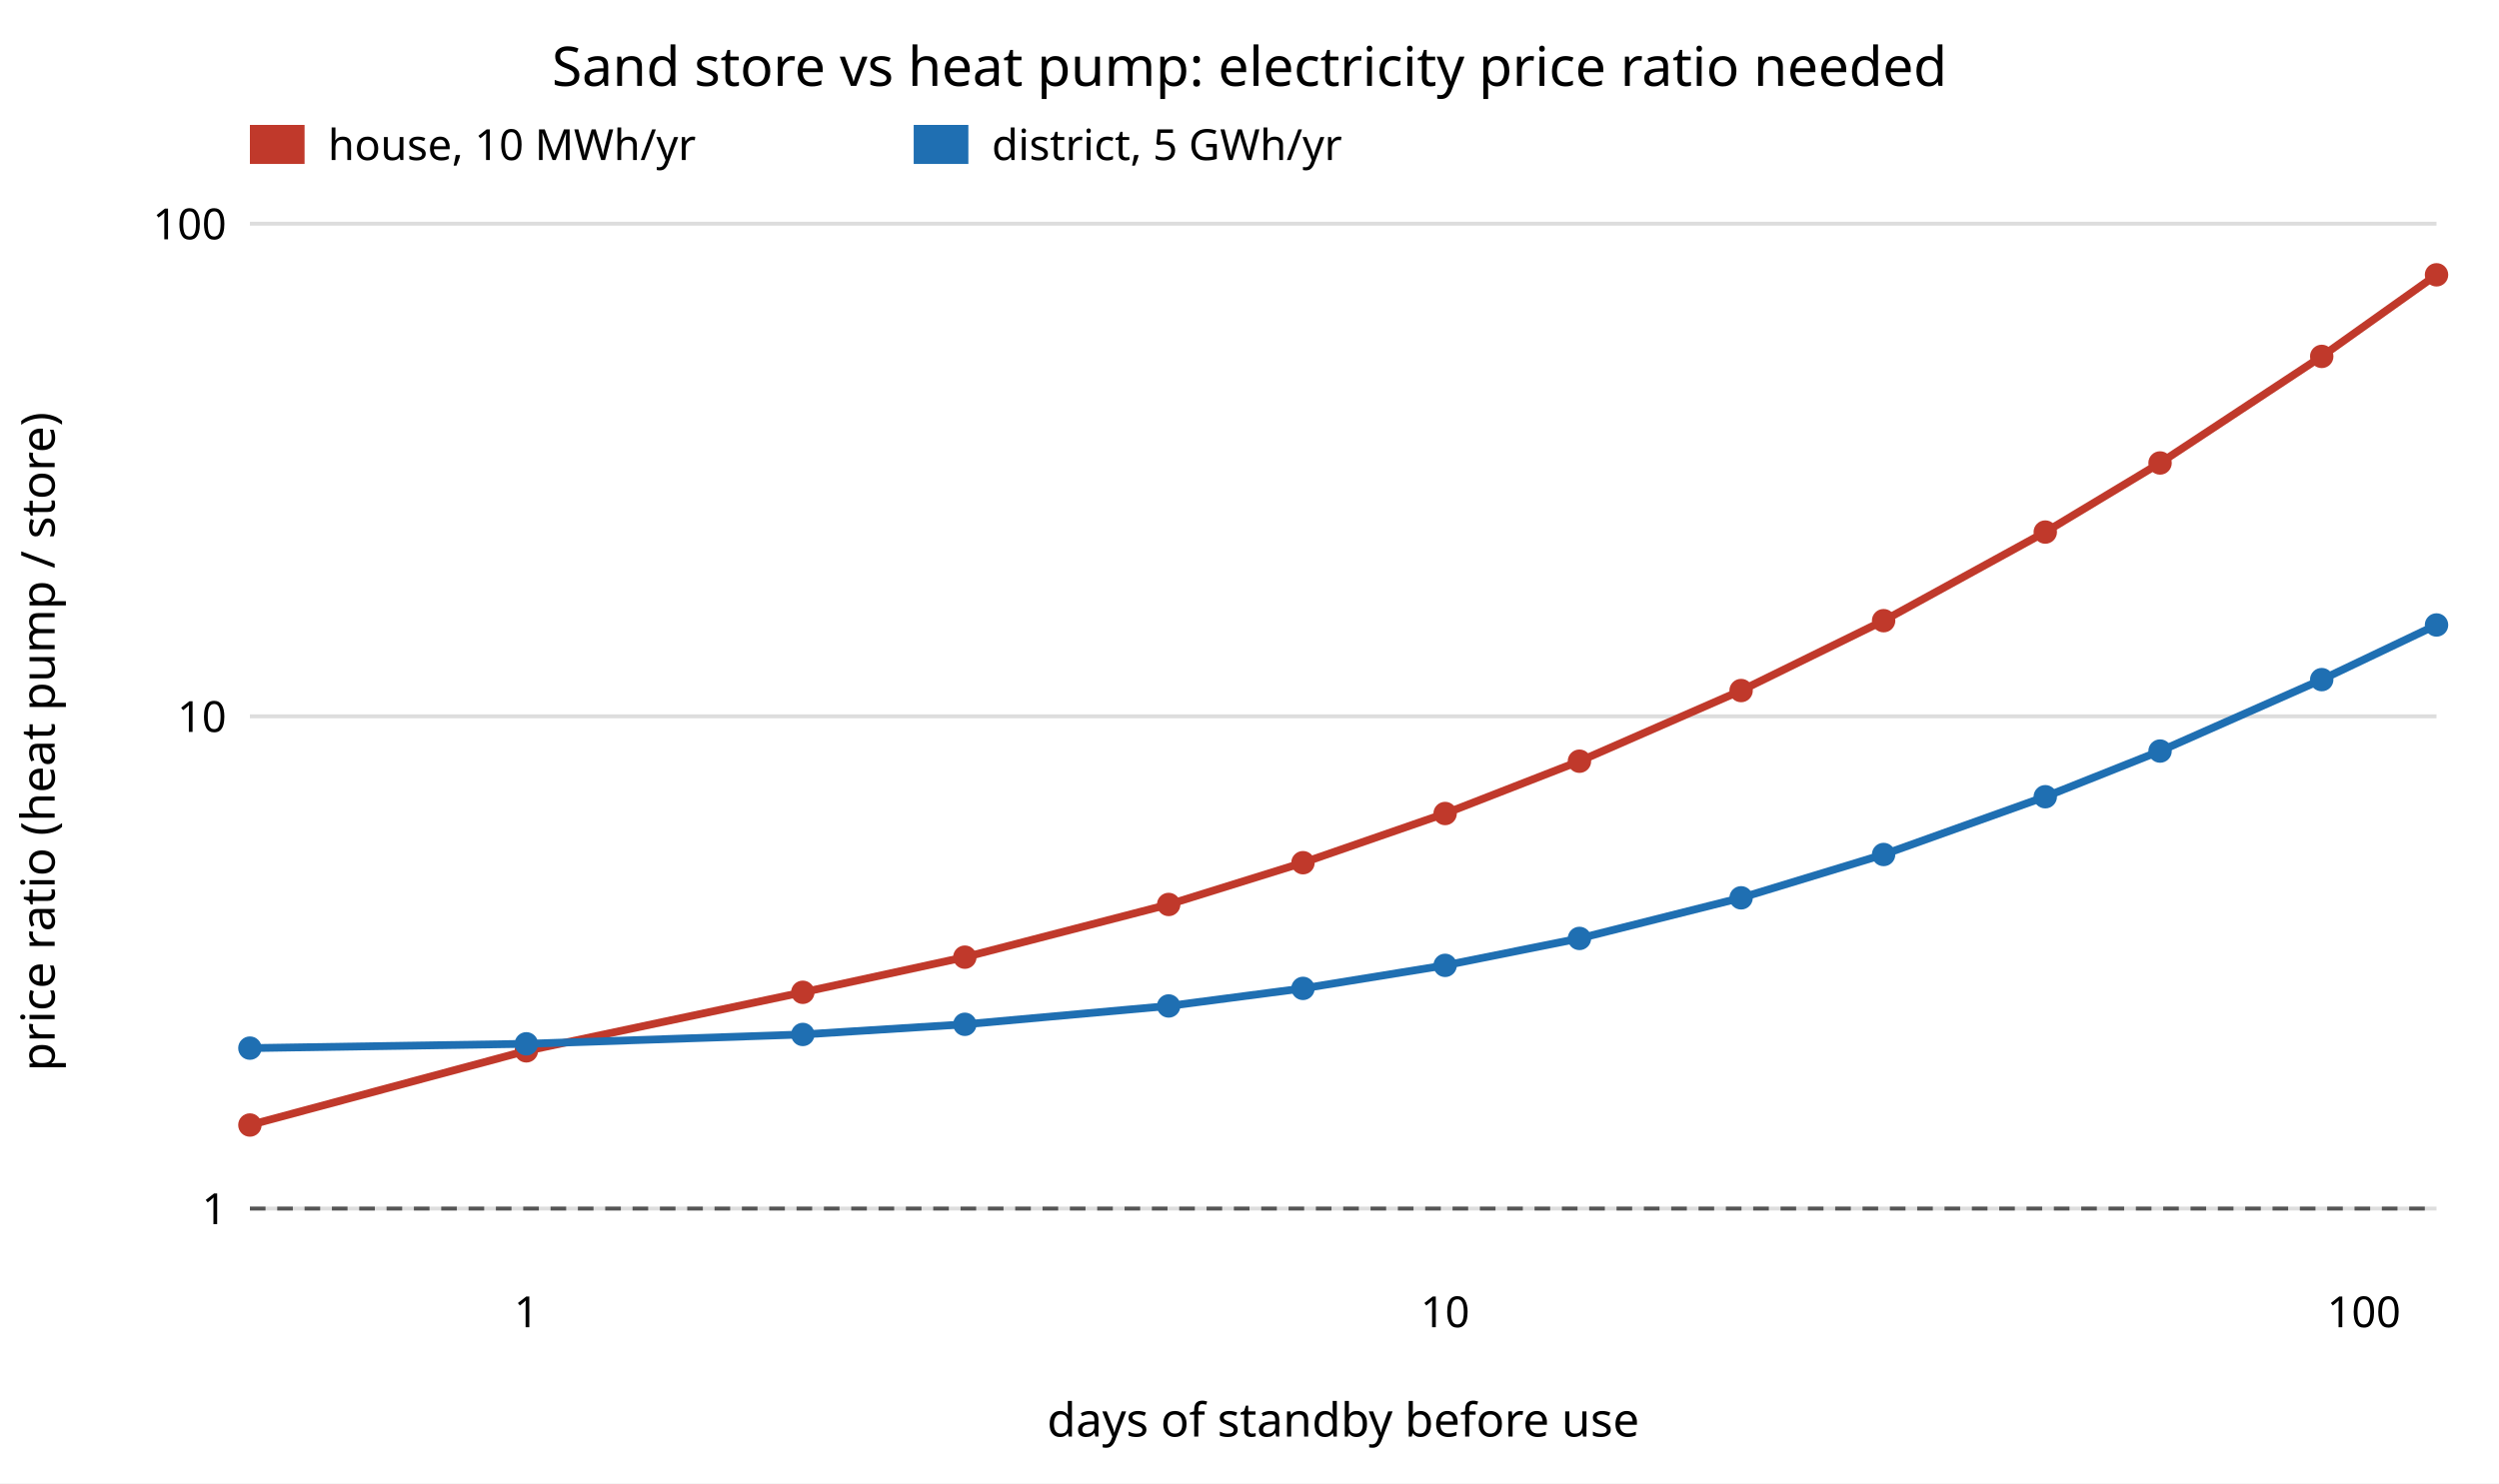
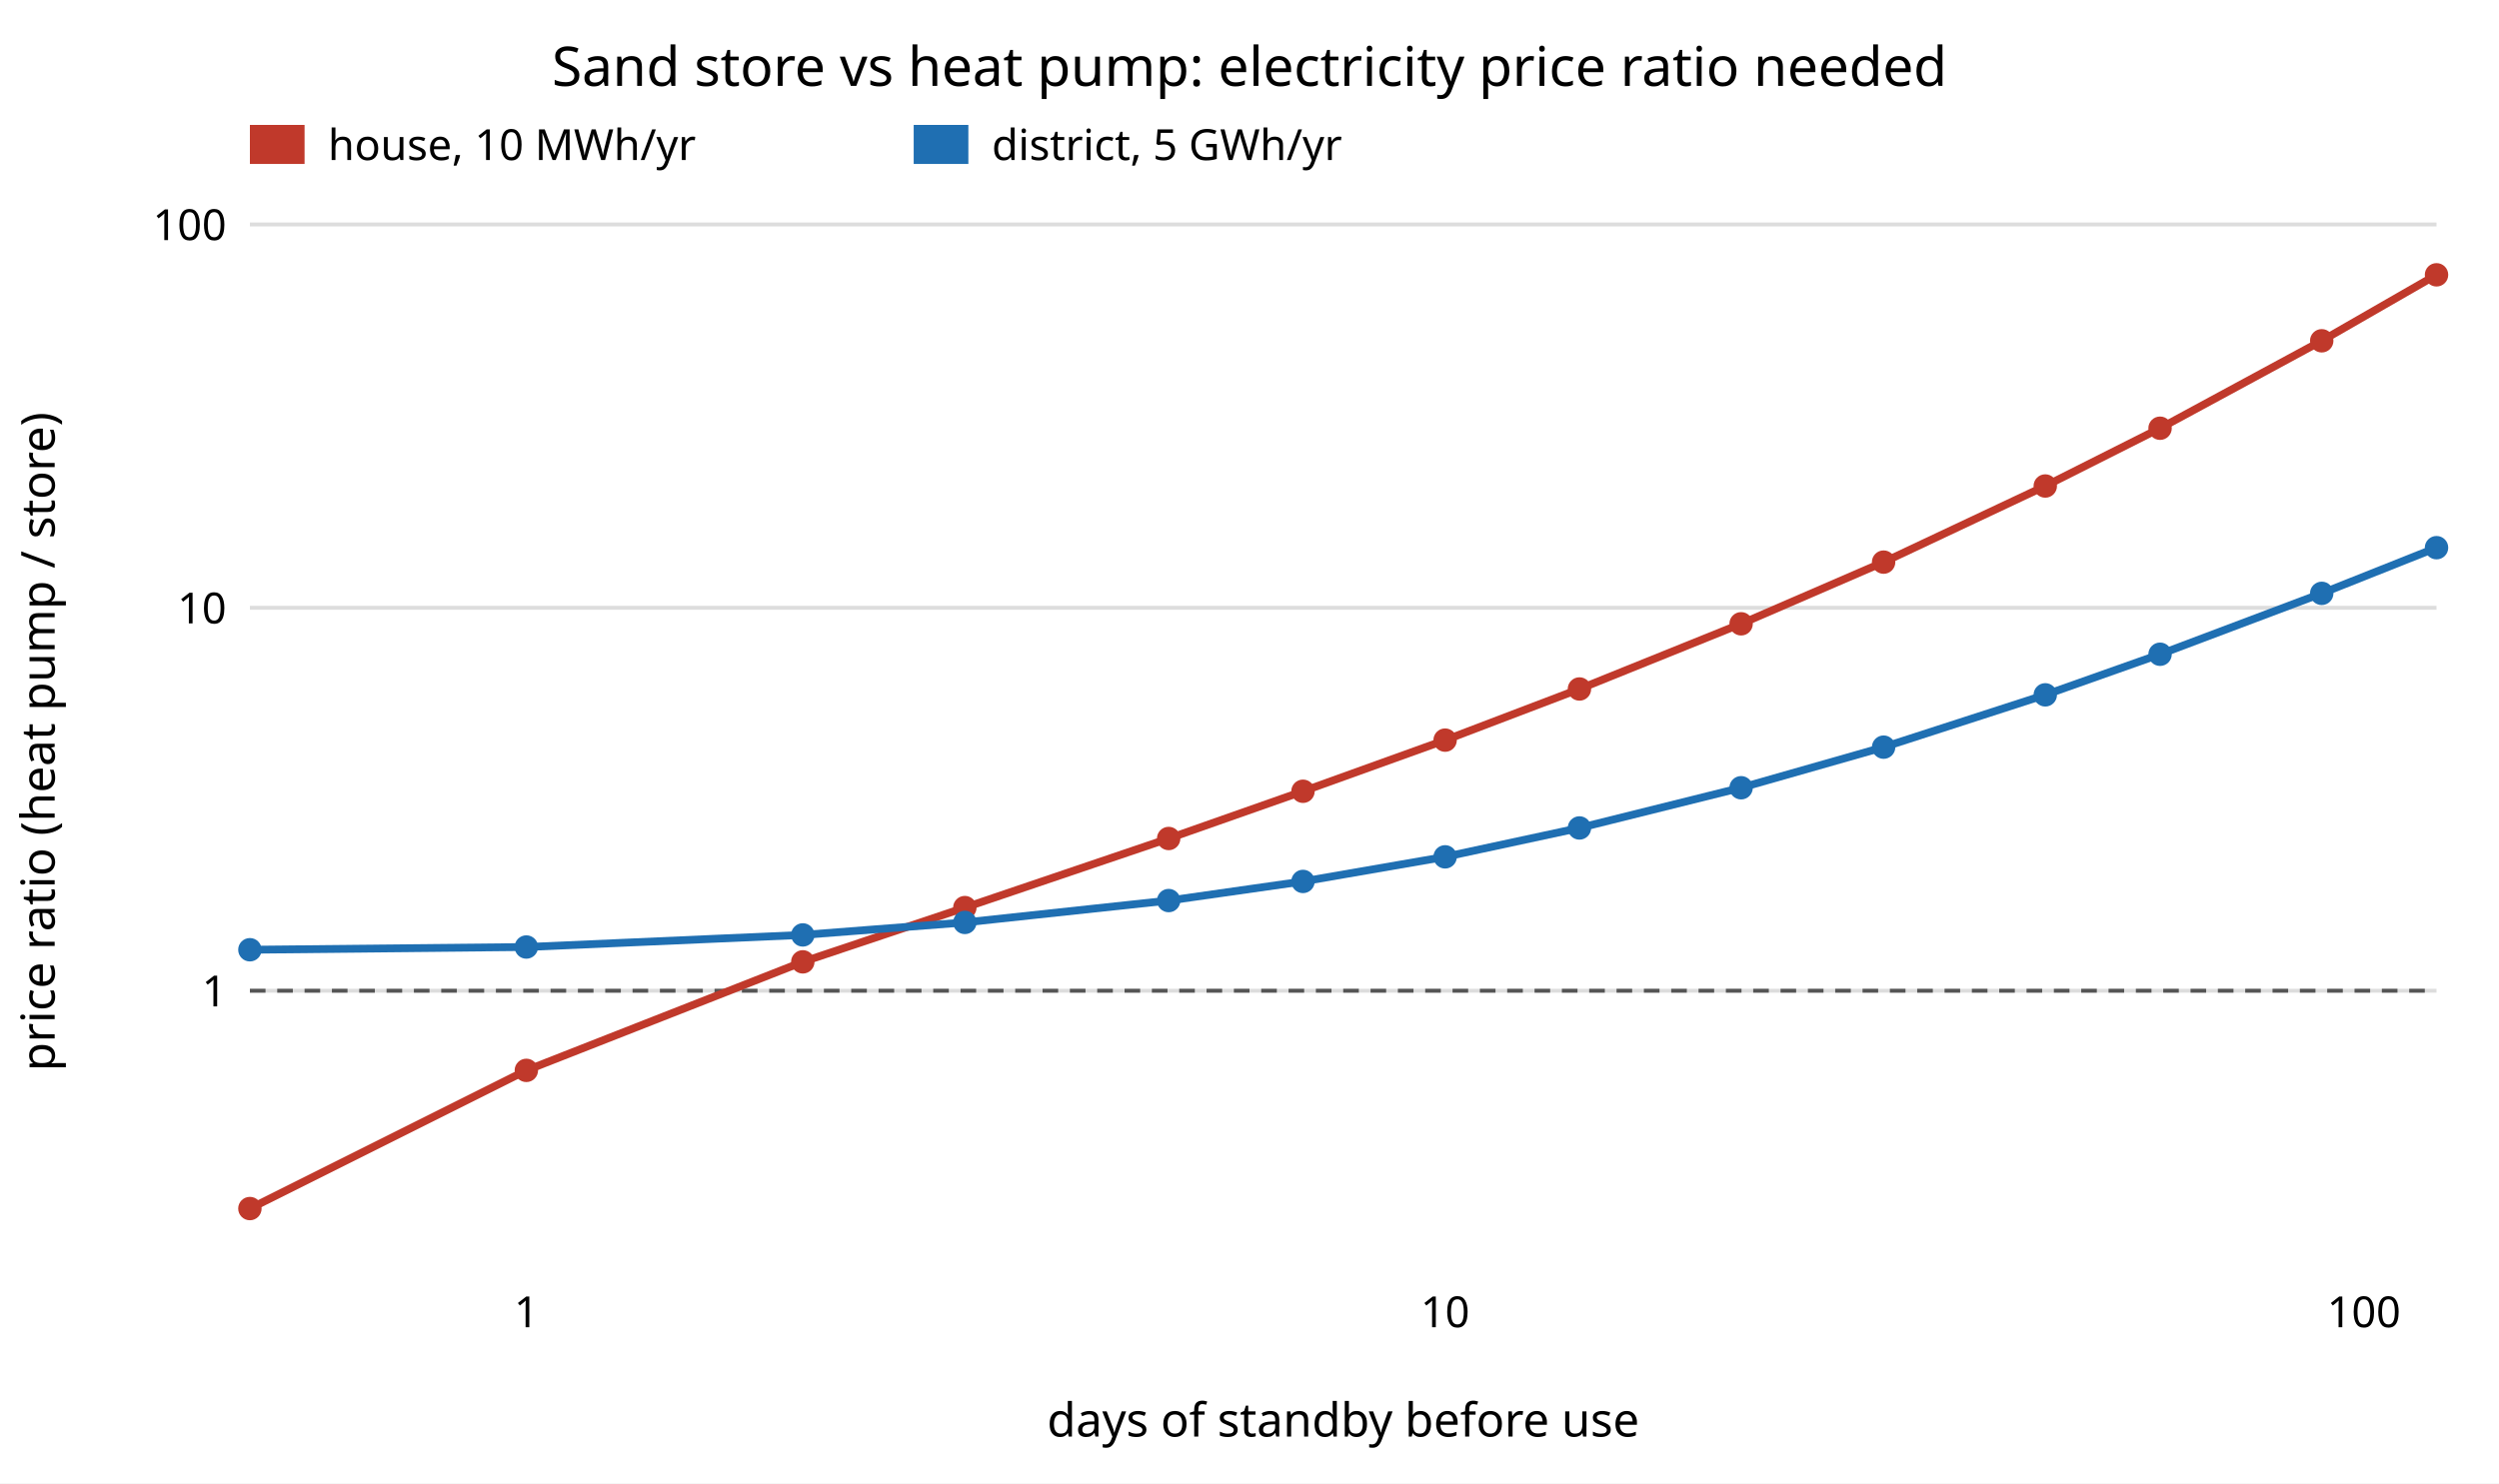
<svg xmlns="http://www.w3.org/2000/svg" viewBox="0 0 640 380" role="img" aria-label="Line plot: how many times dearer a heat pump's electricity must be than the sand store's before the store delivers heat for less, against days the heat stands, for a house and a district">
  <rect width="640" height="380" fill="#fff" />
  <text x="320.0" y="22" text-anchor="middle" font-family="sans-serif" font-size="14">Sand store vs heat pump: electricity price ratio needed</text>
-   <line x1="64" x2="624" y1="309.6" y2="309.6" stroke="#ddd" />
-   <text x="58" y="313.6" text-anchor="end" font-family="sans-serif" font-size="11">1</text>
-   <line x1="64" x2="624" y1="183.5" y2="183.5" stroke="#ddd" />
-   <text x="58" y="187.5" text-anchor="end" font-family="sans-serif" font-size="11">10</text>
-   <line x1="64" x2="624" y1="57.3" y2="57.3" stroke="#ddd" />
-   <text x="58" y="61.3" text-anchor="end" font-family="sans-serif" font-size="11">100</text>
+   <line x1="64" x2="624" y1="253.8" y2="253.8" stroke="#ddd" />
+   <text x="58" y="257.8" text-anchor="end" font-family="sans-serif" font-size="11">1</text>
+   <line x1="64" x2="624" y1="155.7" y2="155.7" stroke="#ddd" />
+   <text x="58" y="159.7" text-anchor="end" font-family="sans-serif" font-size="11">10</text>
+   <line x1="64" x2="624" y1="57.5" y2="57.5" stroke="#ddd" />
+   <text x="58" y="61.5" text-anchor="end" font-family="sans-serif" font-size="11">100</text>
  <text x="134.8" y="340" text-anchor="middle" font-family="sans-serif" font-size="11">1</text>
  <text x="370.1" y="340" text-anchor="middle" font-family="sans-serif" font-size="11">10</text>
  <text x="605.4" y="340" text-anchor="middle" font-family="sans-serif" font-size="11">100</text>
  <text x="344.0" y="368" text-anchor="middle" font-family="sans-serif" font-size="12">days of standby before use</text>
  <text x="14" y="190.0" text-anchor="middle" font-family="sans-serif" font-size="12" transform="rotate(-90 14 190.0)">price ratio (heat pump / store)</text>
-   <line x1="64" x2="624" y1="309.6" y2="309.6" stroke="#555" stroke-dasharray="4 3" />
-   <polyline points="64.0,288.2 134.8,269.2 205.6,254.2 247.1,245.2 299.3,231.7 333.7,221.0 370.1,208.4 404.5,195.0 445.9,176.9 482.4,159.0 523.8,136.3 553.2,118.6 594.6,91.3 624.0,70.4" fill="none" stroke="#c0392b" stroke-width="2" />
-   <circle cx="64.0" cy="288.2" r="3" fill="#c0392b" />
-   <circle cx="134.8" cy="269.2" r="3" fill="#c0392b" />
-   <circle cx="205.6" cy="254.2" r="3" fill="#c0392b" />
-   <circle cx="247.1" cy="245.2" r="3" fill="#c0392b" />
-   <circle cx="299.3" cy="231.7" r="3" fill="#c0392b" />
-   <circle cx="333.7" cy="221.0" r="3" fill="#c0392b" />
-   <circle cx="370.1" cy="208.4" r="3" fill="#c0392b" />
-   <circle cx="404.5" cy="195.0" r="3" fill="#c0392b" />
-   <circle cx="445.9" cy="176.9" r="3" fill="#c0392b" />
-   <circle cx="482.4" cy="159.0" r="3" fill="#c0392b" />
-   <circle cx="523.8" cy="136.3" r="3" fill="#c0392b" />
-   <circle cx="553.2" cy="118.6" r="3" fill="#c0392b" />
-   <circle cx="594.6" cy="91.3" r="3" fill="#c0392b" />
+   <line x1="64" x2="624" y1="253.8" y2="253.8" stroke="#555" stroke-dasharray="4 3" />
+   <polyline points="64.0,309.6 134.8,274.2 205.6,246.4 247.1,232.5 299.3,214.8 333.7,202.7 370.1,189.6 404.5,176.5 445.9,159.8 482.4,144.0 523.8,124.5 553.2,109.7 594.6,87.3 624.0,70.4" fill="none" stroke="#c0392b" stroke-width="2" />
+   <circle cx="64.0" cy="309.6" r="3" fill="#c0392b" />
+   <circle cx="134.8" cy="274.2" r="3" fill="#c0392b" />
+   <circle cx="205.6" cy="246.4" r="3" fill="#c0392b" />
+   <circle cx="247.1" cy="232.5" r="3" fill="#c0392b" />
+   <circle cx="299.3" cy="214.8" r="3" fill="#c0392b" />
+   <circle cx="333.7" cy="202.7" r="3" fill="#c0392b" />
+   <circle cx="370.1" cy="189.6" r="3" fill="#c0392b" />
+   <circle cx="404.5" cy="176.5" r="3" fill="#c0392b" />
+   <circle cx="445.9" cy="159.8" r="3" fill="#c0392b" />
+   <circle cx="482.4" cy="144.0" r="3" fill="#c0392b" />
+   <circle cx="523.8" cy="124.5" r="3" fill="#c0392b" />
+   <circle cx="553.2" cy="109.7" r="3" fill="#c0392b" />
+   <circle cx="594.6" cy="87.3" r="3" fill="#c0392b" />
  <circle cx="624.0" cy="70.4" r="3" fill="#c0392b" />
  <rect x="64" y="32" width="14" height="10" fill="#c0392b" />
  <text x="84" y="41" font-family="sans-serif" font-size="11">house, 10 MWh/yr</text>
-   <polyline points="64.0,268.5 134.8,267.4 205.6,265.0 247.1,262.4 299.3,257.7 333.7,253.2 370.1,247.3 404.5,240.4 445.9,230.0 482.4,218.9 523.8,204.1 553.2,192.4 594.6,174.1 624.0,160.1" fill="none" stroke="#1f6fb2" stroke-width="2" />
-   <circle cx="64.0" cy="268.5" r="3" fill="#1f6fb2" />
-   <circle cx="134.8" cy="267.4" r="3" fill="#1f6fb2" />
-   <circle cx="205.6" cy="265.0" r="3" fill="#1f6fb2" />
-   <circle cx="247.1" cy="262.4" r="3" fill="#1f6fb2" />
-   <circle cx="299.3" cy="257.7" r="3" fill="#1f6fb2" />
-   <circle cx="333.7" cy="253.2" r="3" fill="#1f6fb2" />
-   <circle cx="370.1" cy="247.3" r="3" fill="#1f6fb2" />
-   <circle cx="404.5" cy="240.4" r="3" fill="#1f6fb2" />
-   <circle cx="445.9" cy="230.0" r="3" fill="#1f6fb2" />
-   <circle cx="482.4" cy="218.9" r="3" fill="#1f6fb2" />
-   <circle cx="523.8" cy="204.1" r="3" fill="#1f6fb2" />
-   <circle cx="553.2" cy="192.4" r="3" fill="#1f6fb2" />
-   <circle cx="594.6" cy="174.1" r="3" fill="#1f6fb2" />
-   <circle cx="624.0" cy="160.1" r="3" fill="#1f6fb2" />
+   <polyline points="64.0,243.3 134.8,242.6 205.6,239.5 247.1,236.3 299.3,230.7 333.7,225.8 370.1,219.5 404.5,212.1 445.9,201.8 482.4,191.4 523.8,178.0 553.2,167.6 594.6,152.0 624.0,140.3" fill="none" stroke="#1f6fb2" stroke-width="2" />
+   <circle cx="64.0" cy="243.3" r="3" fill="#1f6fb2" />
+   <circle cx="134.8" cy="242.6" r="3" fill="#1f6fb2" />
+   <circle cx="205.6" cy="239.5" r="3" fill="#1f6fb2" />
+   <circle cx="247.1" cy="236.3" r="3" fill="#1f6fb2" />
+   <circle cx="299.3" cy="230.7" r="3" fill="#1f6fb2" />
+   <circle cx="333.7" cy="225.8" r="3" fill="#1f6fb2" />
+   <circle cx="370.1" cy="219.5" r="3" fill="#1f6fb2" />
+   <circle cx="404.5" cy="212.1" r="3" fill="#1f6fb2" />
+   <circle cx="445.9" cy="201.8" r="3" fill="#1f6fb2" />
+   <circle cx="482.4" cy="191.4" r="3" fill="#1f6fb2" />
+   <circle cx="523.8" cy="178.0" r="3" fill="#1f6fb2" />
+   <circle cx="553.2" cy="167.6" r="3" fill="#1f6fb2" />
+   <circle cx="594.6" cy="152.0" r="3" fill="#1f6fb2" />
+   <circle cx="624.0" cy="140.3" r="3" fill="#1f6fb2" />
  <rect x="234" y="32" width="14" height="10" fill="#1f6fb2" />
  <text x="254" y="41" font-family="sans-serif" font-size="11">district, 5 GWh/yr</text>
</svg>
